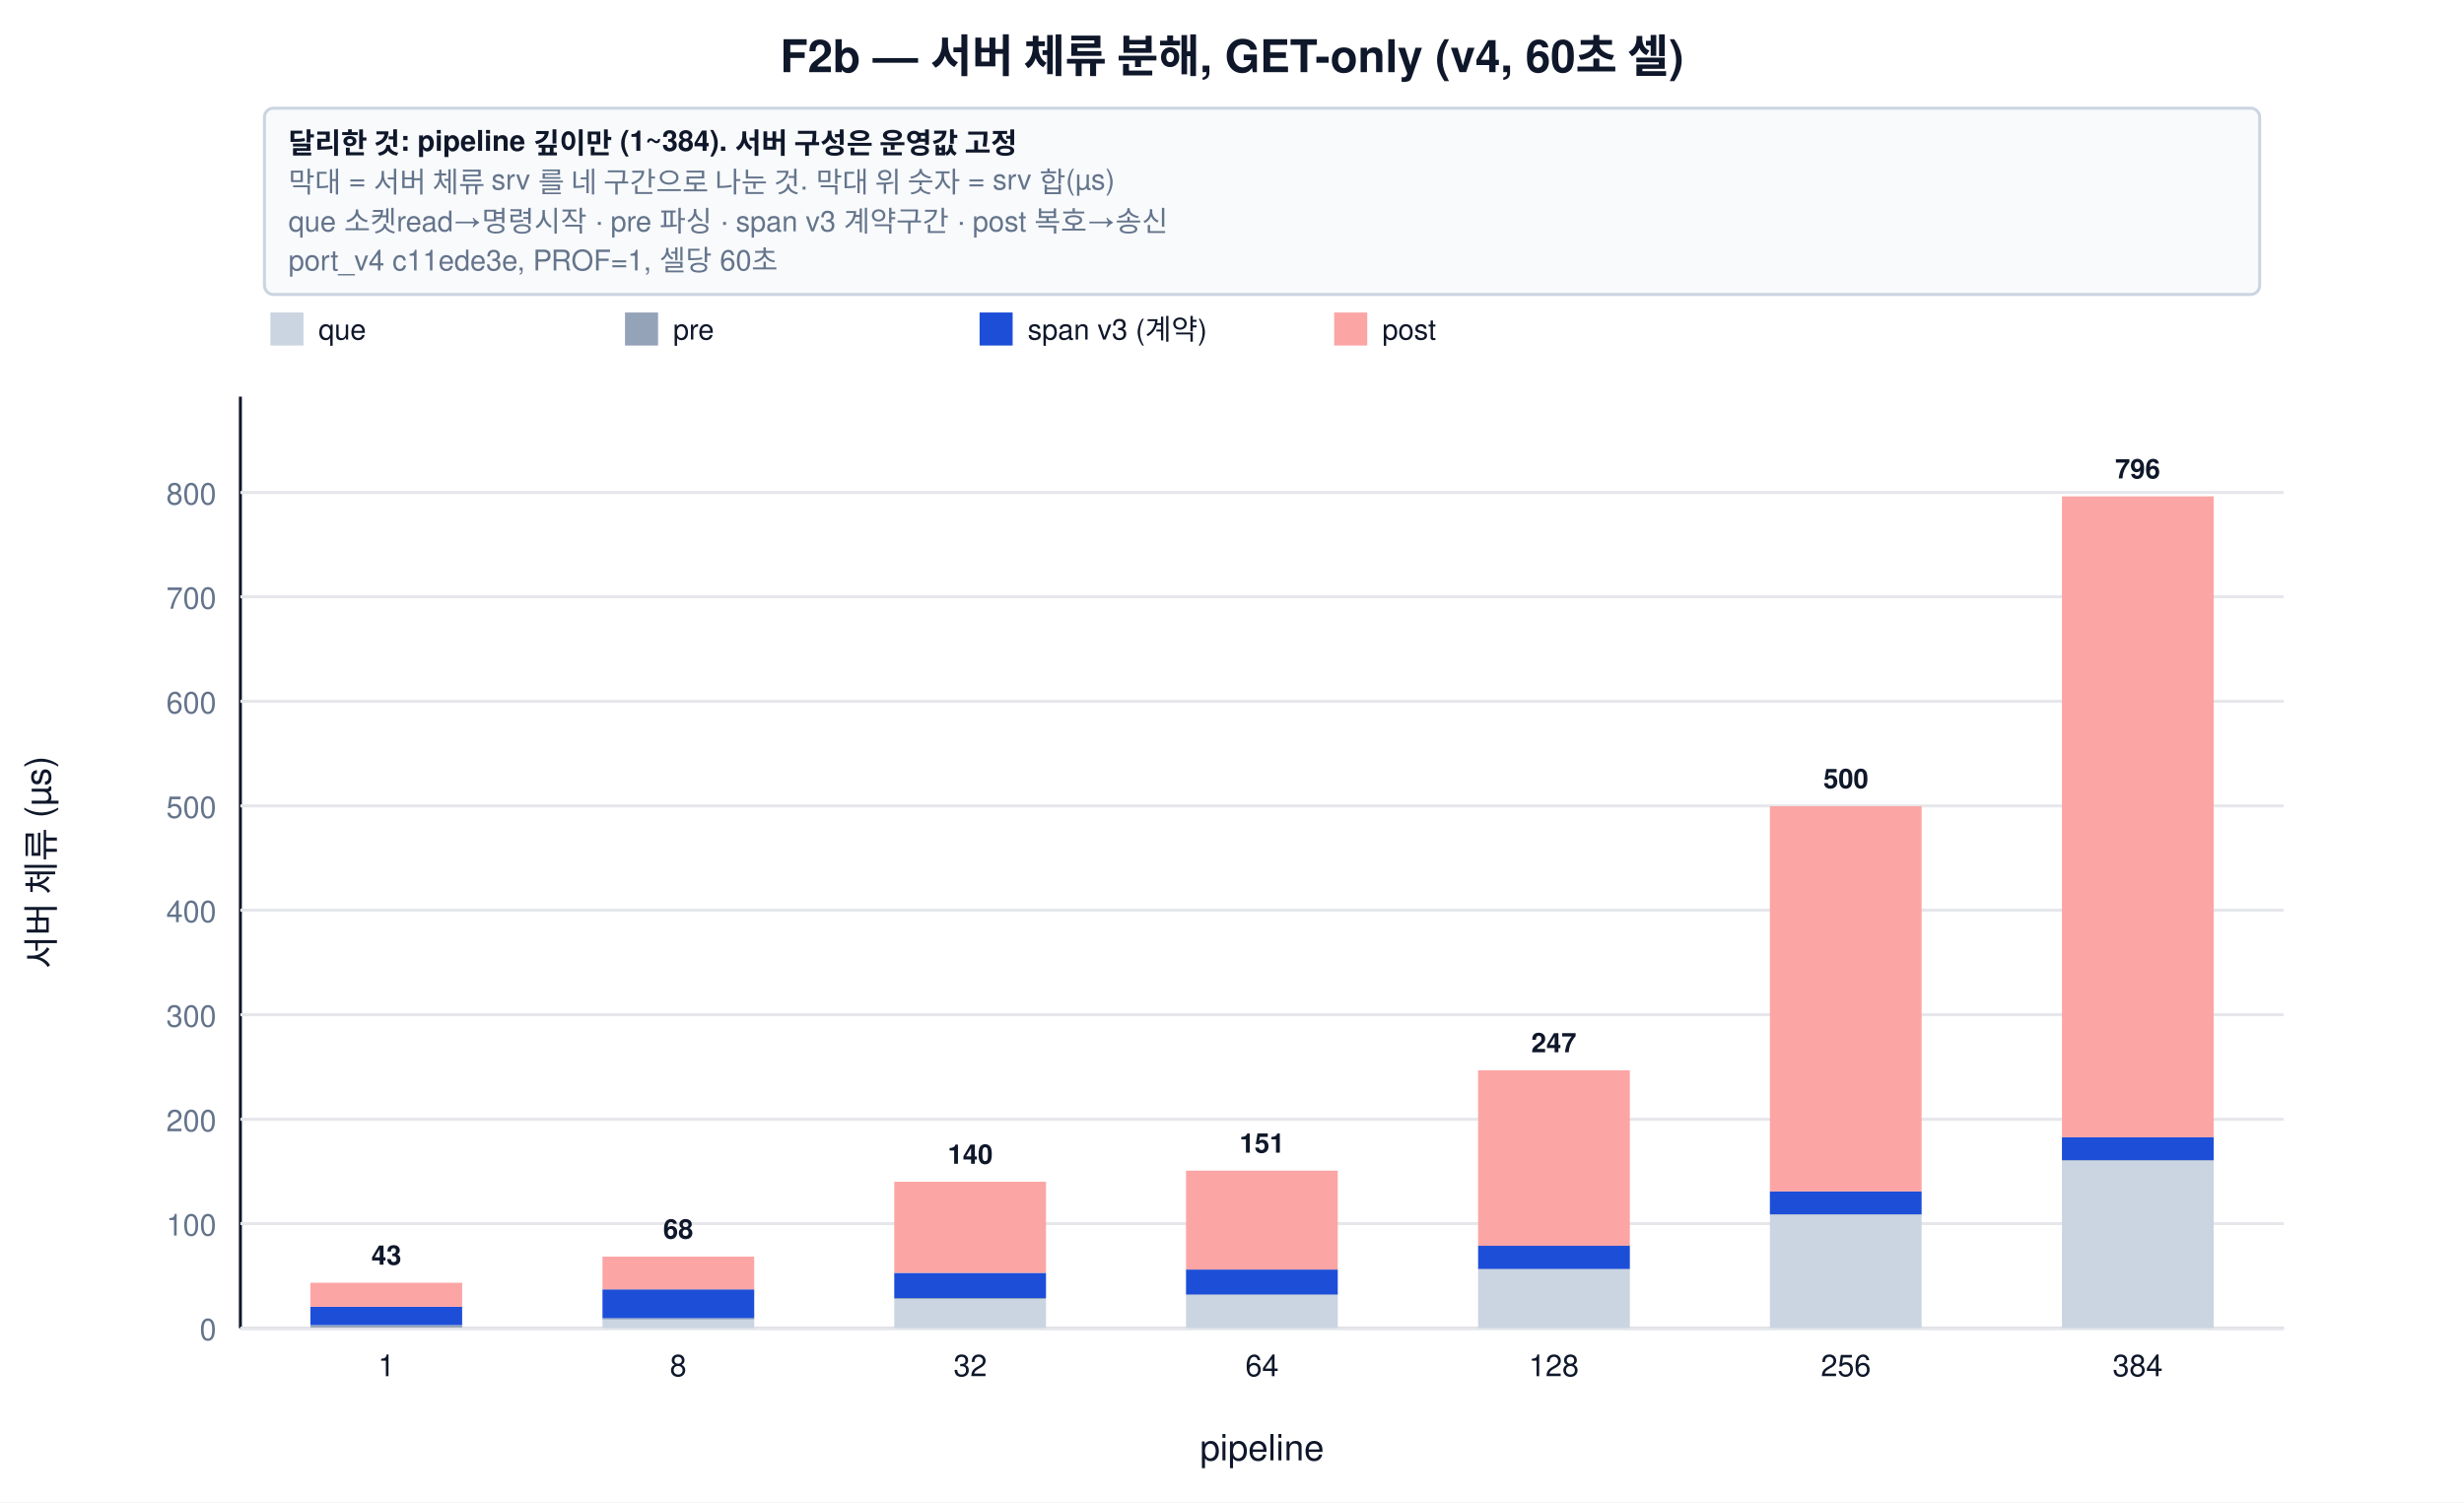
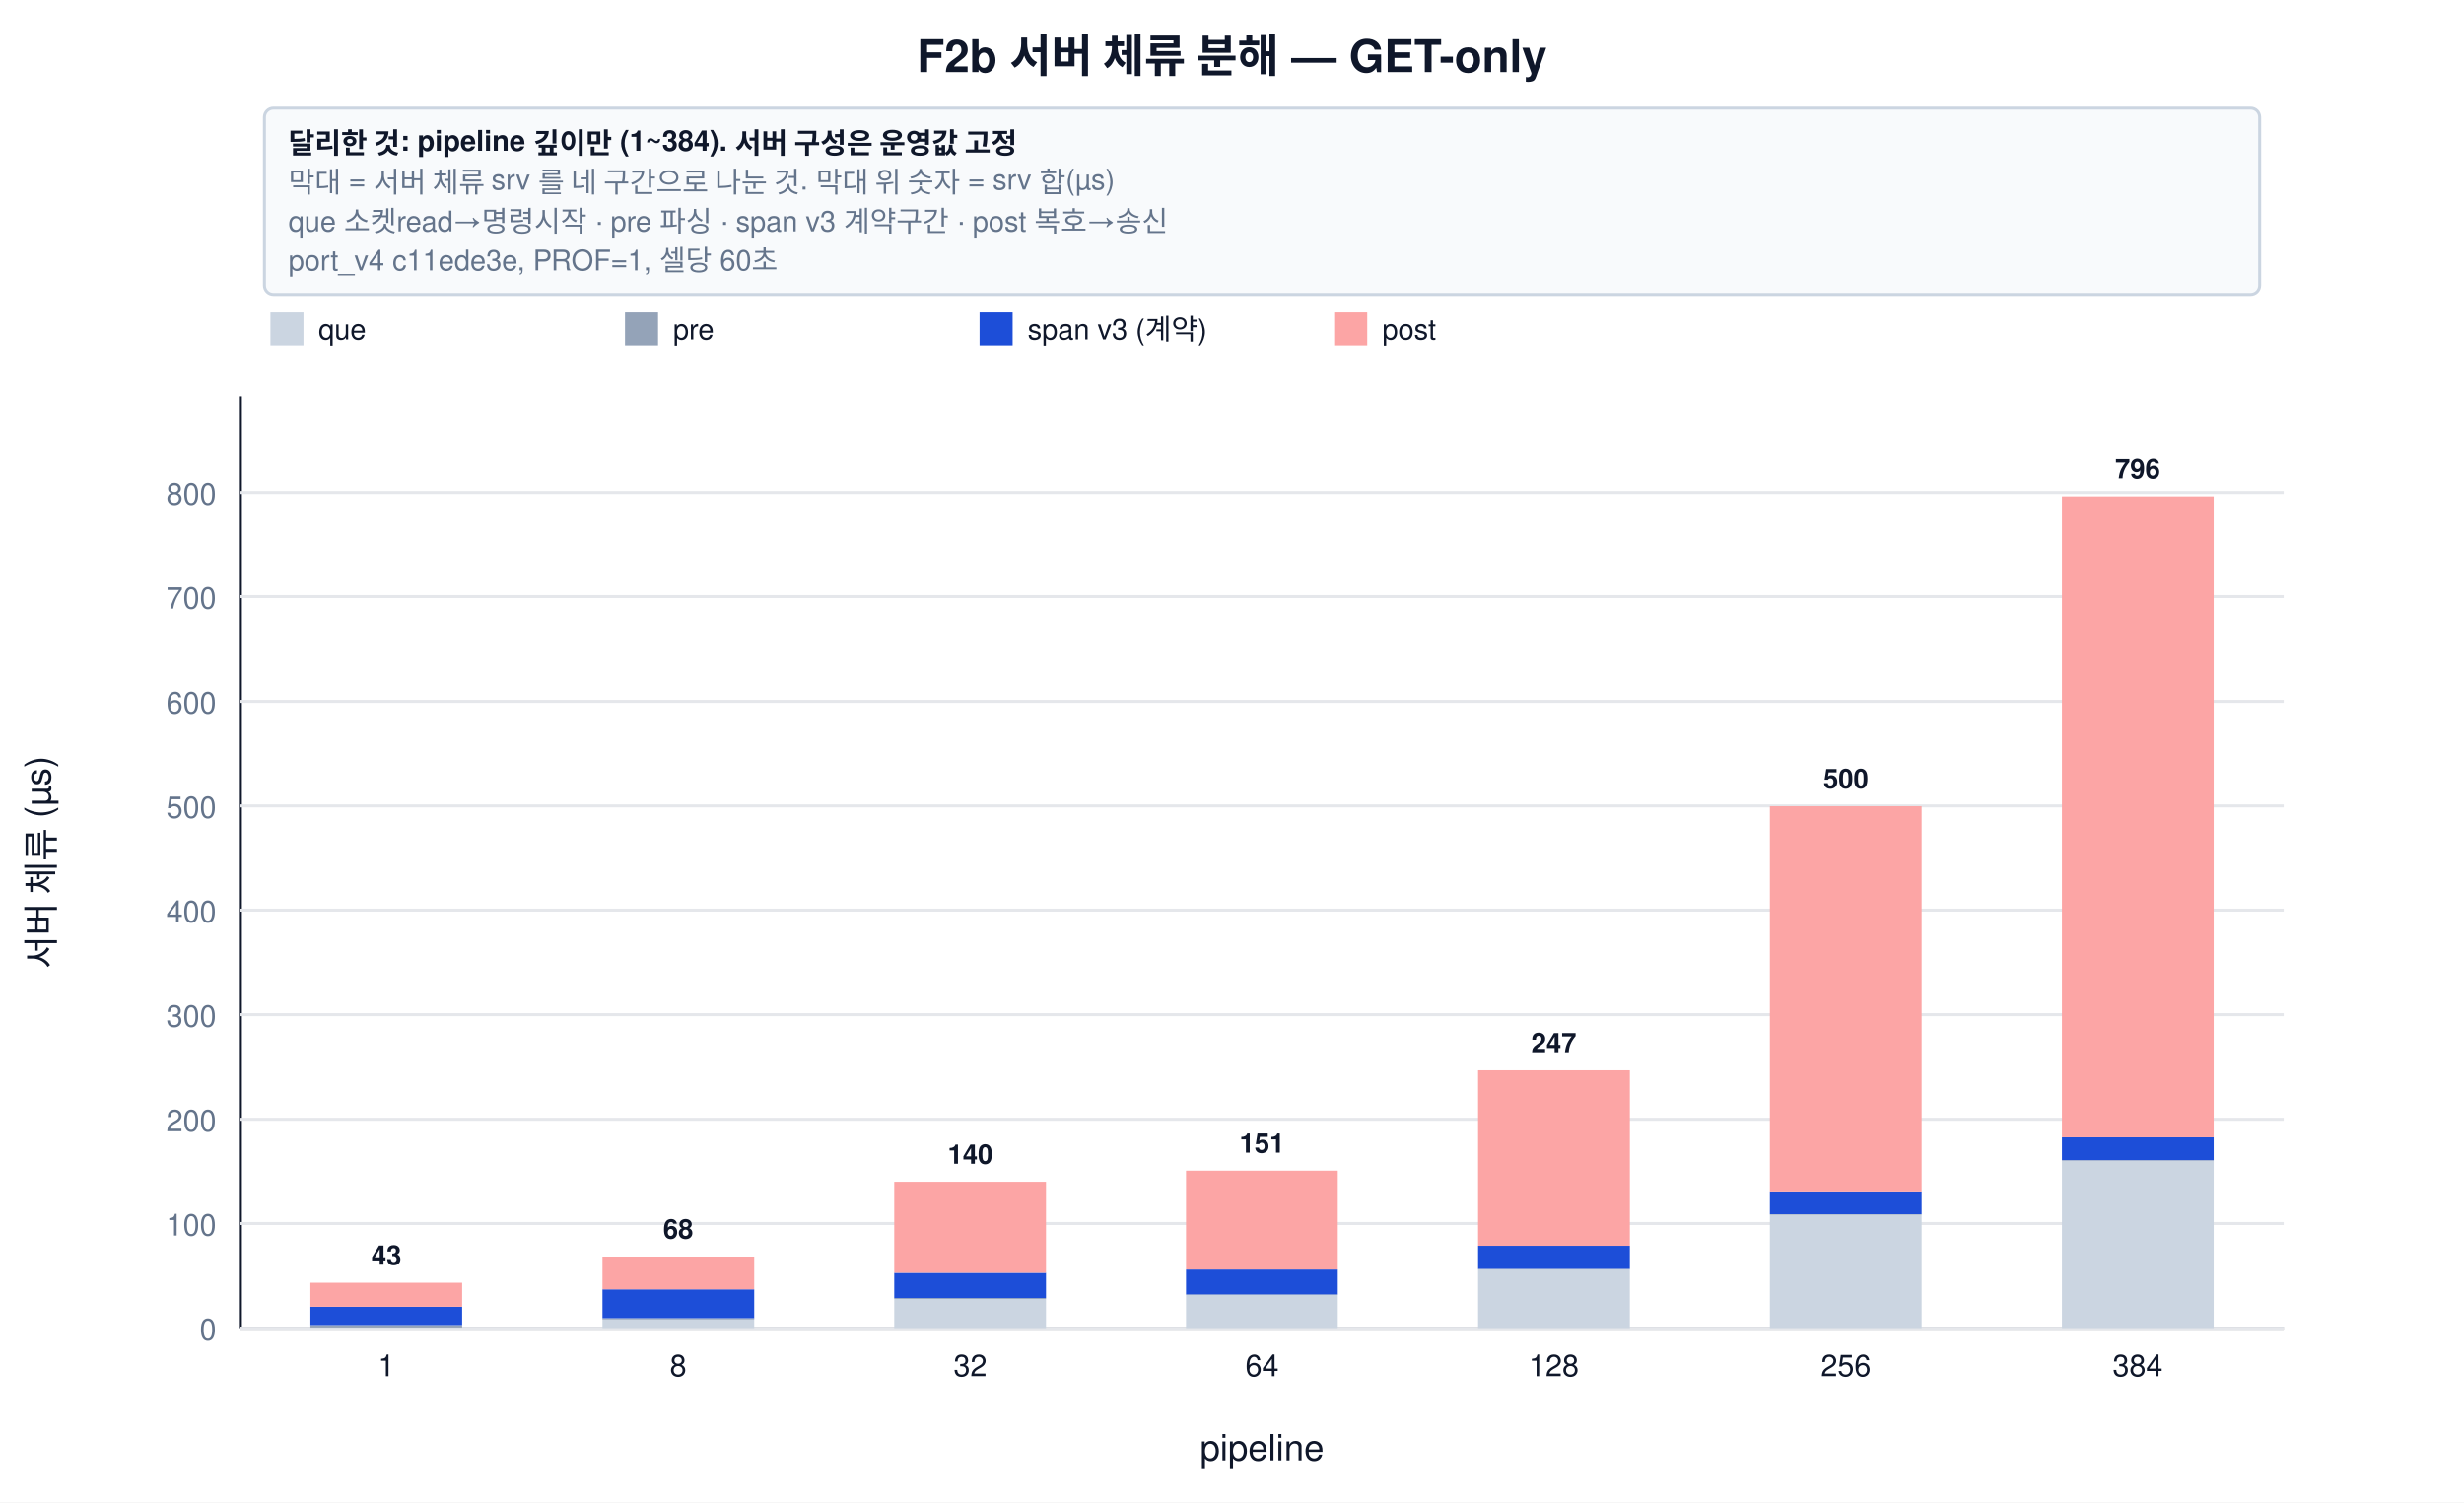
<svg xmlns="http://www.w3.org/2000/svg" width="820" height="500" viewBox="0 0 820 500" font-family="Helvetica,Arial,sans-serif">
  <rect width="820" height="500" fill="white" />
-   <text x="410.0" y="24.0" font-size="15" fill="#0f172a" text-anchor="middle" font-weight="600">F2b — 서버 체류 분해, GET-only (v4, 60초 셀)</text>
+   <text x="410.0" y="24.0" font-size="15" fill="#0f172a" text-anchor="middle" font-weight="600">F2b  서버 체류 분해 — GET-only</text>
  <line x1="80.0" y1="442.0" x2="760.0" y2="442.0" stroke="#0f172a" stroke-width="1" />
  <line x1="80.0" y1="132.0" x2="80.0" y2="442.0" stroke="#0f172a" stroke-width="1" />
  <text x="420.0" y="486.0" font-size="12" fill="#0f172a" text-anchor="middle" font-weight="400">pipeline</text>
  <text x="18" y="287.0" font-size="12" fill="#0f172a" text-anchor="middle" transform="rotate(-90 18 287.0)">서버 체류 (µs)</text>
  <line x1="80.0" y1="442.0" x2="760.0" y2="442.0" stroke="#e5e7eb" stroke-width="1" />
  <text x="72.0" y="446.0" font-size="10" fill="#64748b" text-anchor="end" font-weight="400">0</text>
  <line x1="80.0" y1="407.2" x2="760.0" y2="407.2" stroke="#e5e7eb" stroke-width="1" />
  <text x="72.0" y="411.2" font-size="10" fill="#64748b" text-anchor="end" font-weight="400">100</text>
  <line x1="80.0" y1="372.5" x2="760.0" y2="372.5" stroke="#e5e7eb" stroke-width="1" />
  <text x="72.0" y="376.5" font-size="10" fill="#64748b" text-anchor="end" font-weight="400">200</text>
  <line x1="80.0" y1="337.7" x2="760.0" y2="337.7" stroke="#e5e7eb" stroke-width="1" />
  <text x="72.0" y="341.7" font-size="10" fill="#64748b" text-anchor="end" font-weight="400">300</text>
  <line x1="80.0" y1="302.9" x2="760.0" y2="302.9" stroke="#e5e7eb" stroke-width="1" />
  <text x="72.0" y="306.9" font-size="10" fill="#64748b" text-anchor="end" font-weight="400">400</text>
  <line x1="80.0" y1="268.2" x2="760.0" y2="268.2" stroke="#e5e7eb" stroke-width="1" />
  <text x="72.0" y="272.2" font-size="10" fill="#64748b" text-anchor="end" font-weight="400">500</text>
  <line x1="80.0" y1="233.4" x2="760.0" y2="233.4" stroke="#e5e7eb" stroke-width="1" />
  <text x="72.0" y="237.4" font-size="10" fill="#64748b" text-anchor="end" font-weight="400">600</text>
  <line x1="80.0" y1="198.6" x2="760.0" y2="198.6" stroke="#e5e7eb" stroke-width="1" />
  <text x="72.0" y="202.6" font-size="10" fill="#64748b" text-anchor="end" font-weight="400">700</text>
  <line x1="80.0" y1="163.9" x2="760.0" y2="163.9" stroke="#e5e7eb" stroke-width="1" />
  <text x="72.0" y="167.9" font-size="10" fill="#64748b" text-anchor="end" font-weight="400">800</text>
  <rect x="103.3" y="441.9" width="50.5" height="0.1" fill="#cbd5e1" />
  <rect x="103.3" y="441.0" width="50.5" height="0.8" fill="#94a3b8" />
  <rect x="103.3" y="434.9" width="50.5" height="6.1" fill="#1d4ed8" />
  <rect x="103.3" y="426.9" width="50.5" height="8.0" fill="#fca5a5" />
  <text x="128.6" y="420.9" font-size="9" fill="#0f172a" text-anchor="middle" font-weight="600">43</text>
  <text x="128.6" y="458.0" font-size="10" fill="#0f172a" text-anchor="middle" font-weight="400">1</text>
  <rect x="200.5" y="439.0" width="50.5" height="3.0" fill="#cbd5e1" />
  <rect x="200.5" y="438.7" width="50.5" height="0.4" fill="#94a3b8" />
  <rect x="200.5" y="429.1" width="50.5" height="9.6" fill="#1d4ed8" />
  <rect x="200.5" y="418.2" width="50.5" height="10.9" fill="#fca5a5" />
  <text x="225.7" y="412.2" font-size="9" fill="#0f172a" text-anchor="middle" font-weight="600">68</text>
  <text x="225.7" y="458.0" font-size="10" fill="#0f172a" text-anchor="middle" font-weight="400">8</text>
  <rect x="297.6" y="432.2" width="50.5" height="9.8" fill="#cbd5e1" />
  <rect x="297.6" y="432.0" width="50.5" height="0.3" fill="#94a3b8" />
  <rect x="297.6" y="423.6" width="50.5" height="8.4" fill="#1d4ed8" />
  <rect x="297.6" y="393.3" width="50.5" height="30.3" fill="#fca5a5" />
  <text x="322.9" y="387.3" font-size="9" fill="#0f172a" text-anchor="middle" font-weight="600">140</text>
  <text x="322.9" y="458.0" font-size="10" fill="#0f172a" text-anchor="middle" font-weight="400">32</text>
  <rect x="394.7" y="431.0" width="50.5" height="11.0" fill="#cbd5e1" />
  <rect x="394.7" y="430.8" width="50.5" height="0.2" fill="#94a3b8" />
  <rect x="394.7" y="422.5" width="50.5" height="8.3" fill="#1d4ed8" />
  <rect x="394.7" y="389.6" width="50.5" height="32.9" fill="#fca5a5" />
  <text x="420.0" y="383.6" font-size="9" fill="#0f172a" text-anchor="middle" font-weight="600">151</text>
  <text x="420.0" y="458.0" font-size="10" fill="#0f172a" text-anchor="middle" font-weight="400">64</text>
  <rect x="491.9" y="422.5" width="50.5" height="19.5" fill="#cbd5e1" />
  <rect x="491.9" y="422.3" width="50.5" height="0.2" fill="#94a3b8" />
  <rect x="491.9" y="414.6" width="50.5" height="7.7" fill="#1d4ed8" />
  <rect x="491.9" y="356.2" width="50.5" height="58.4" fill="#fca5a5" />
  <text x="517.1" y="350.2" font-size="9" fill="#0f172a" text-anchor="middle" font-weight="600">247</text>
  <text x="517.1" y="458.0" font-size="10" fill="#0f172a" text-anchor="middle" font-weight="400">128</text>
  <rect x="589.0" y="404.3" width="50.5" height="37.7" fill="#cbd5e1" />
  <rect x="589.0" y="404.1" width="50.5" height="0.2" fill="#94a3b8" />
  <rect x="589.0" y="396.5" width="50.5" height="7.6" fill="#1d4ed8" />
  <rect x="589.0" y="268.3" width="50.5" height="128.2" fill="#fca5a5" />
  <text x="614.3" y="262.3" font-size="9" fill="#0f172a" text-anchor="middle" font-weight="600">500</text>
  <text x="614.3" y="458.0" font-size="10" fill="#0f172a" text-anchor="middle" font-weight="400">256</text>
  <rect x="686.2" y="386.3" width="50.5" height="55.7" fill="#cbd5e1" />
  <rect x="686.2" y="386.1" width="50.5" height="0.2" fill="#94a3b8" />
  <rect x="686.2" y="378.5" width="50.5" height="7.6" fill="#1d4ed8" />
  <rect x="686.2" y="165.2" width="50.5" height="213.3" fill="#fca5a5" />
  <text x="711.4" y="159.2" font-size="9" fill="#0f172a" text-anchor="middle" font-weight="600">796</text>
  <text x="711.4" y="458.0" font-size="10" fill="#0f172a" text-anchor="middle" font-weight="400">384</text>
  <rect x="88.0" y="36.0" width="664.0" height="62" fill="#f8fafc" stroke="#cbd5e1" stroke-width="1" rx="3" />
  <text x="96.0" y="51.0" font-size="9.5" fill="#0f172a" text-anchor="start" font-weight="600">달리한 것: pipeline 깊이만 (1~384). 서버 구성은 운영값 고정</text>
  <text x="96.0" y="64.0" font-size="9.5" fill="#64748b" text-anchor="start" font-weight="400">막대 = 서버 체류 srv 를 네 구간으로 나눈 것. 막대 위 숫자 = srv 합(µs)</text>
  <text x="96.0" y="77.0" font-size="9.5" fill="#64748b" text-anchor="start" font-weight="400">que 소켓read→명령시작 · pre 파싱 · span v3 계약구간 · post 복호→송신</text>
  <text x="96.0" y="90.0" font-size="9.5" fill="#64748b" text-anchor="start" font-weight="400">port_v4 c11ede3e, PROF=1, 셀당 60초</text>
  <rect x="90.0" y="104.0" width="11.0" height="11.0" fill="#cbd5e1" />
  <text x="106.0" y="113.0" font-size="9.5" fill="#0f172a" text-anchor="start" font-weight="400">que</text>
  <rect x="208.0" y="104.0" width="11.0" height="11.0" fill="#94a3b8" />
  <text x="224.0" y="113.0" font-size="9.5" fill="#0f172a" text-anchor="start" font-weight="400">pre</text>
  <rect x="326.0" y="104.0" width="11.0" height="11.0" fill="#1d4ed8" />
  <text x="342.0" y="113.0" font-size="9.5" fill="#0f172a" text-anchor="start" font-weight="400">span v3 (계약)</text>
  <rect x="444.0" y="104.0" width="11.0" height="11.0" fill="#fca5a5" />
  <text x="460.0" y="113.0" font-size="9.5" fill="#0f172a" text-anchor="start" font-weight="400">post</text>
</svg>
